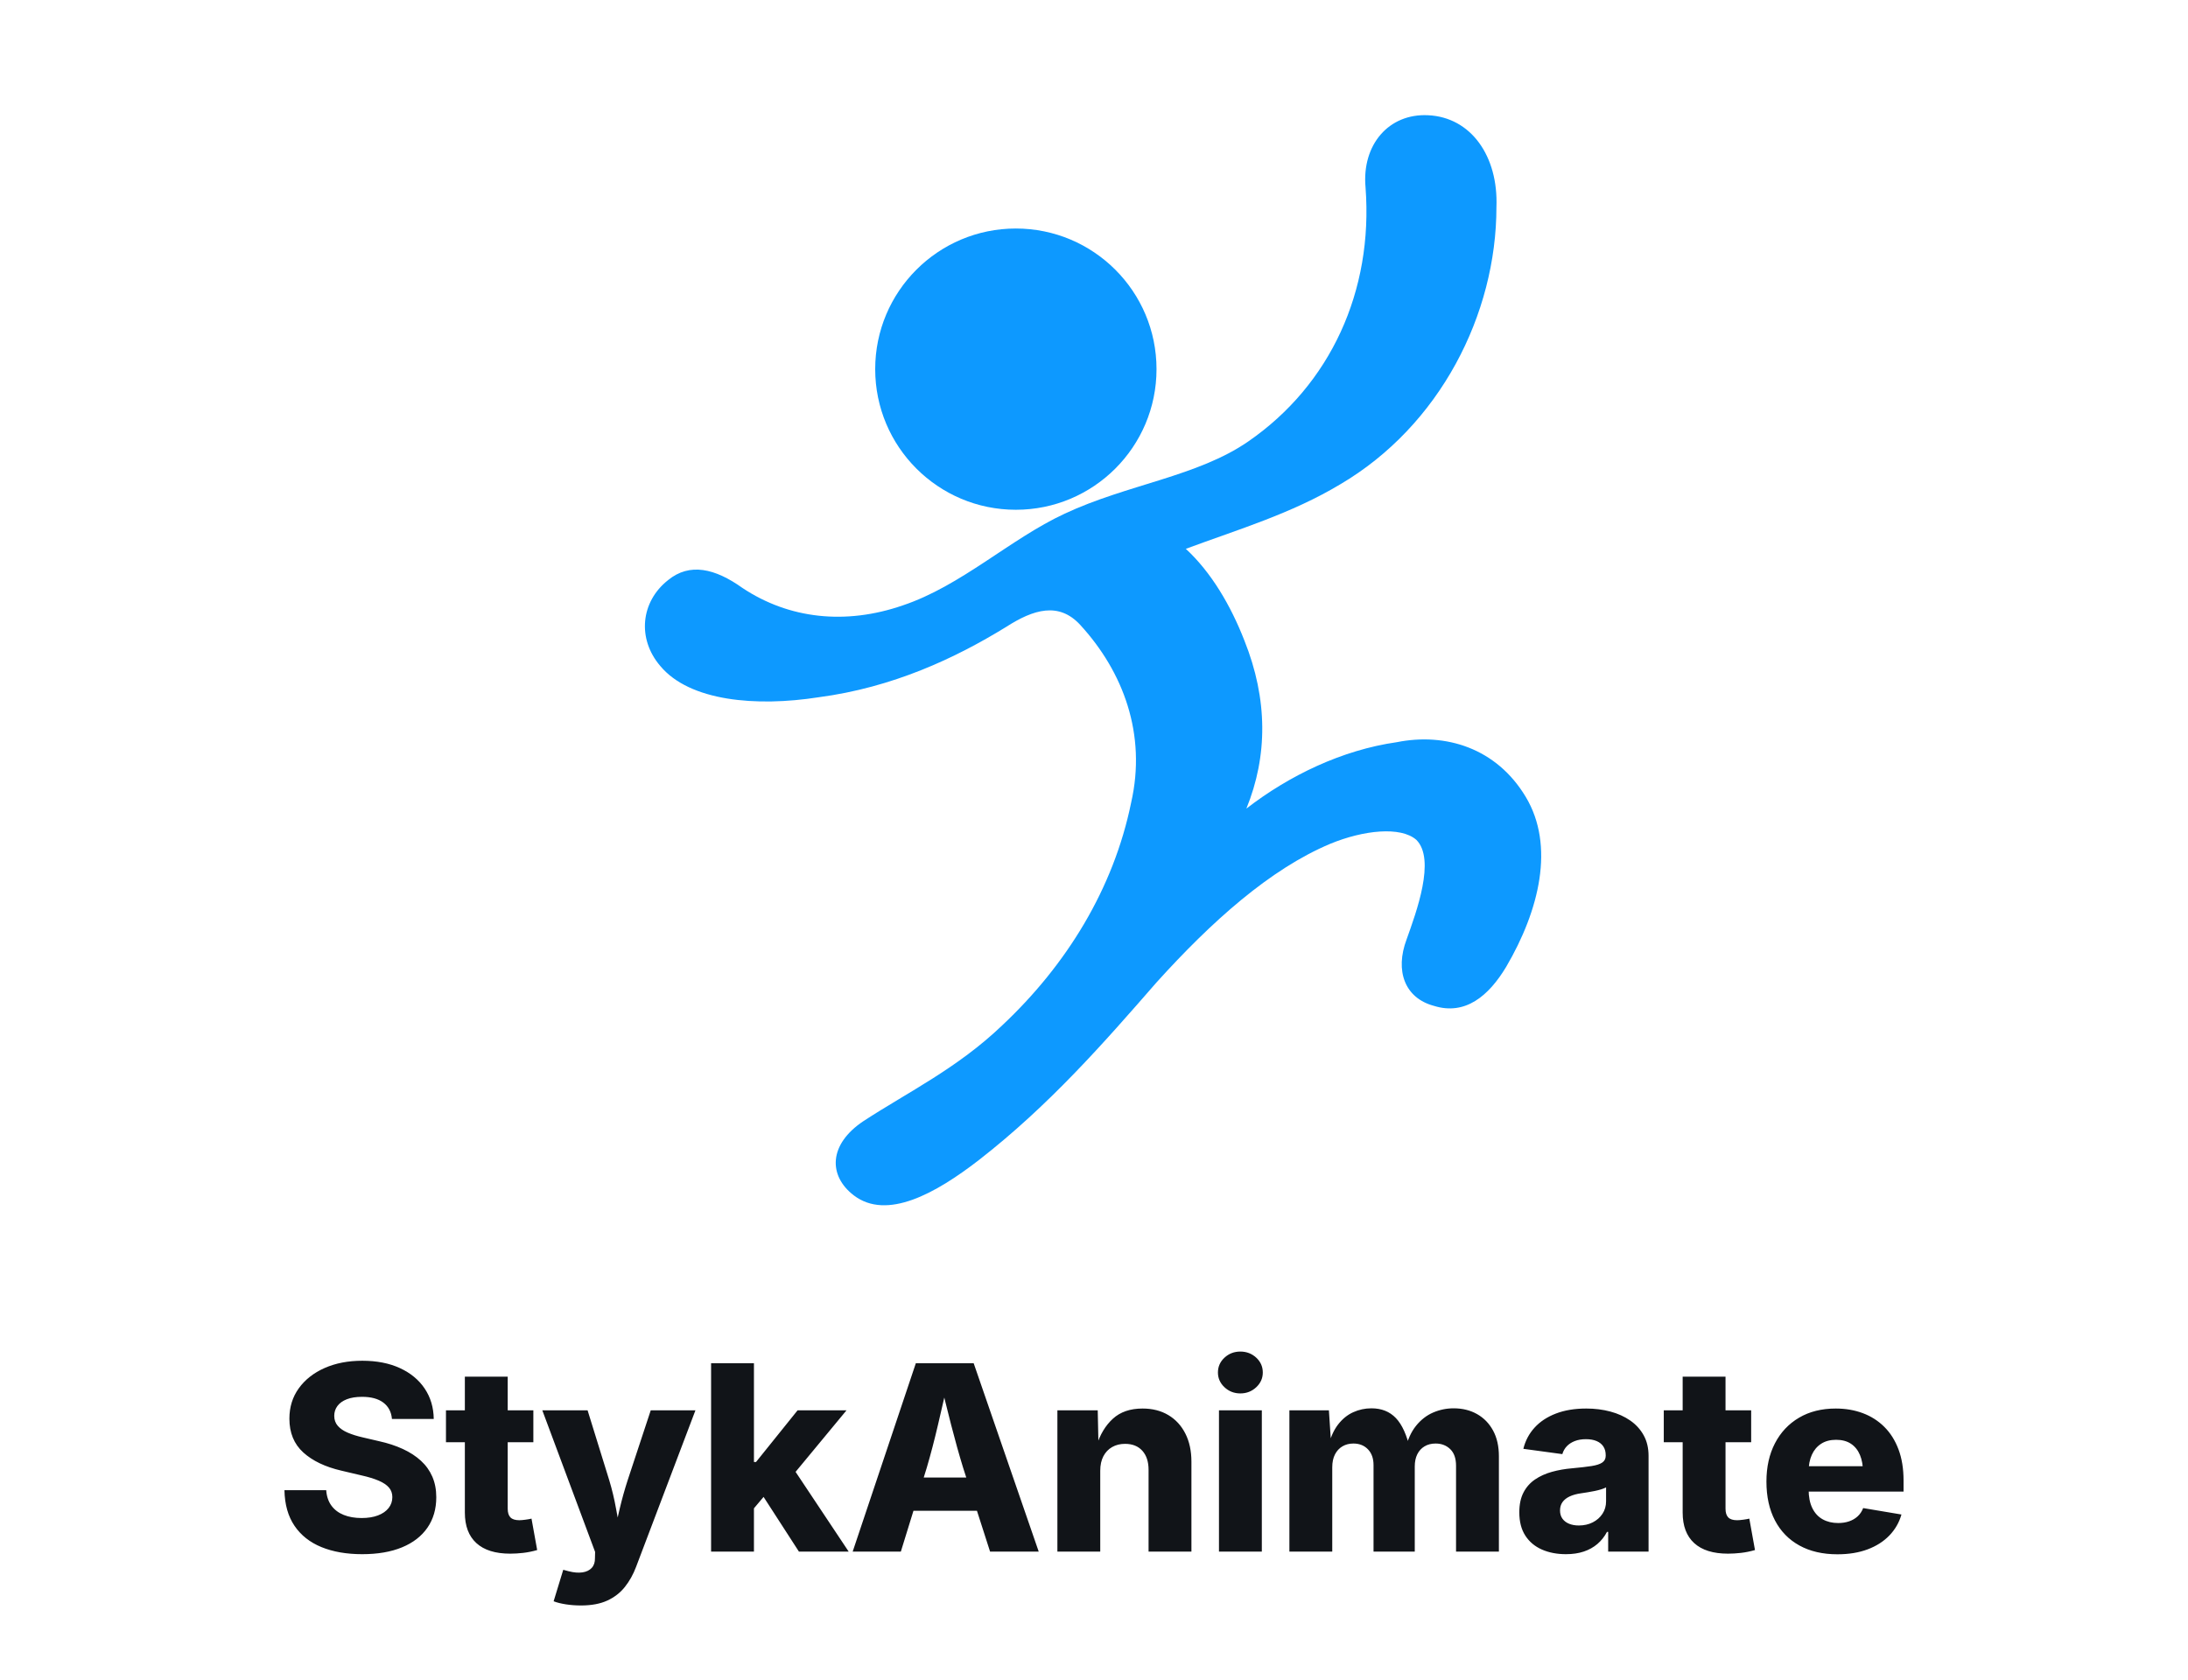
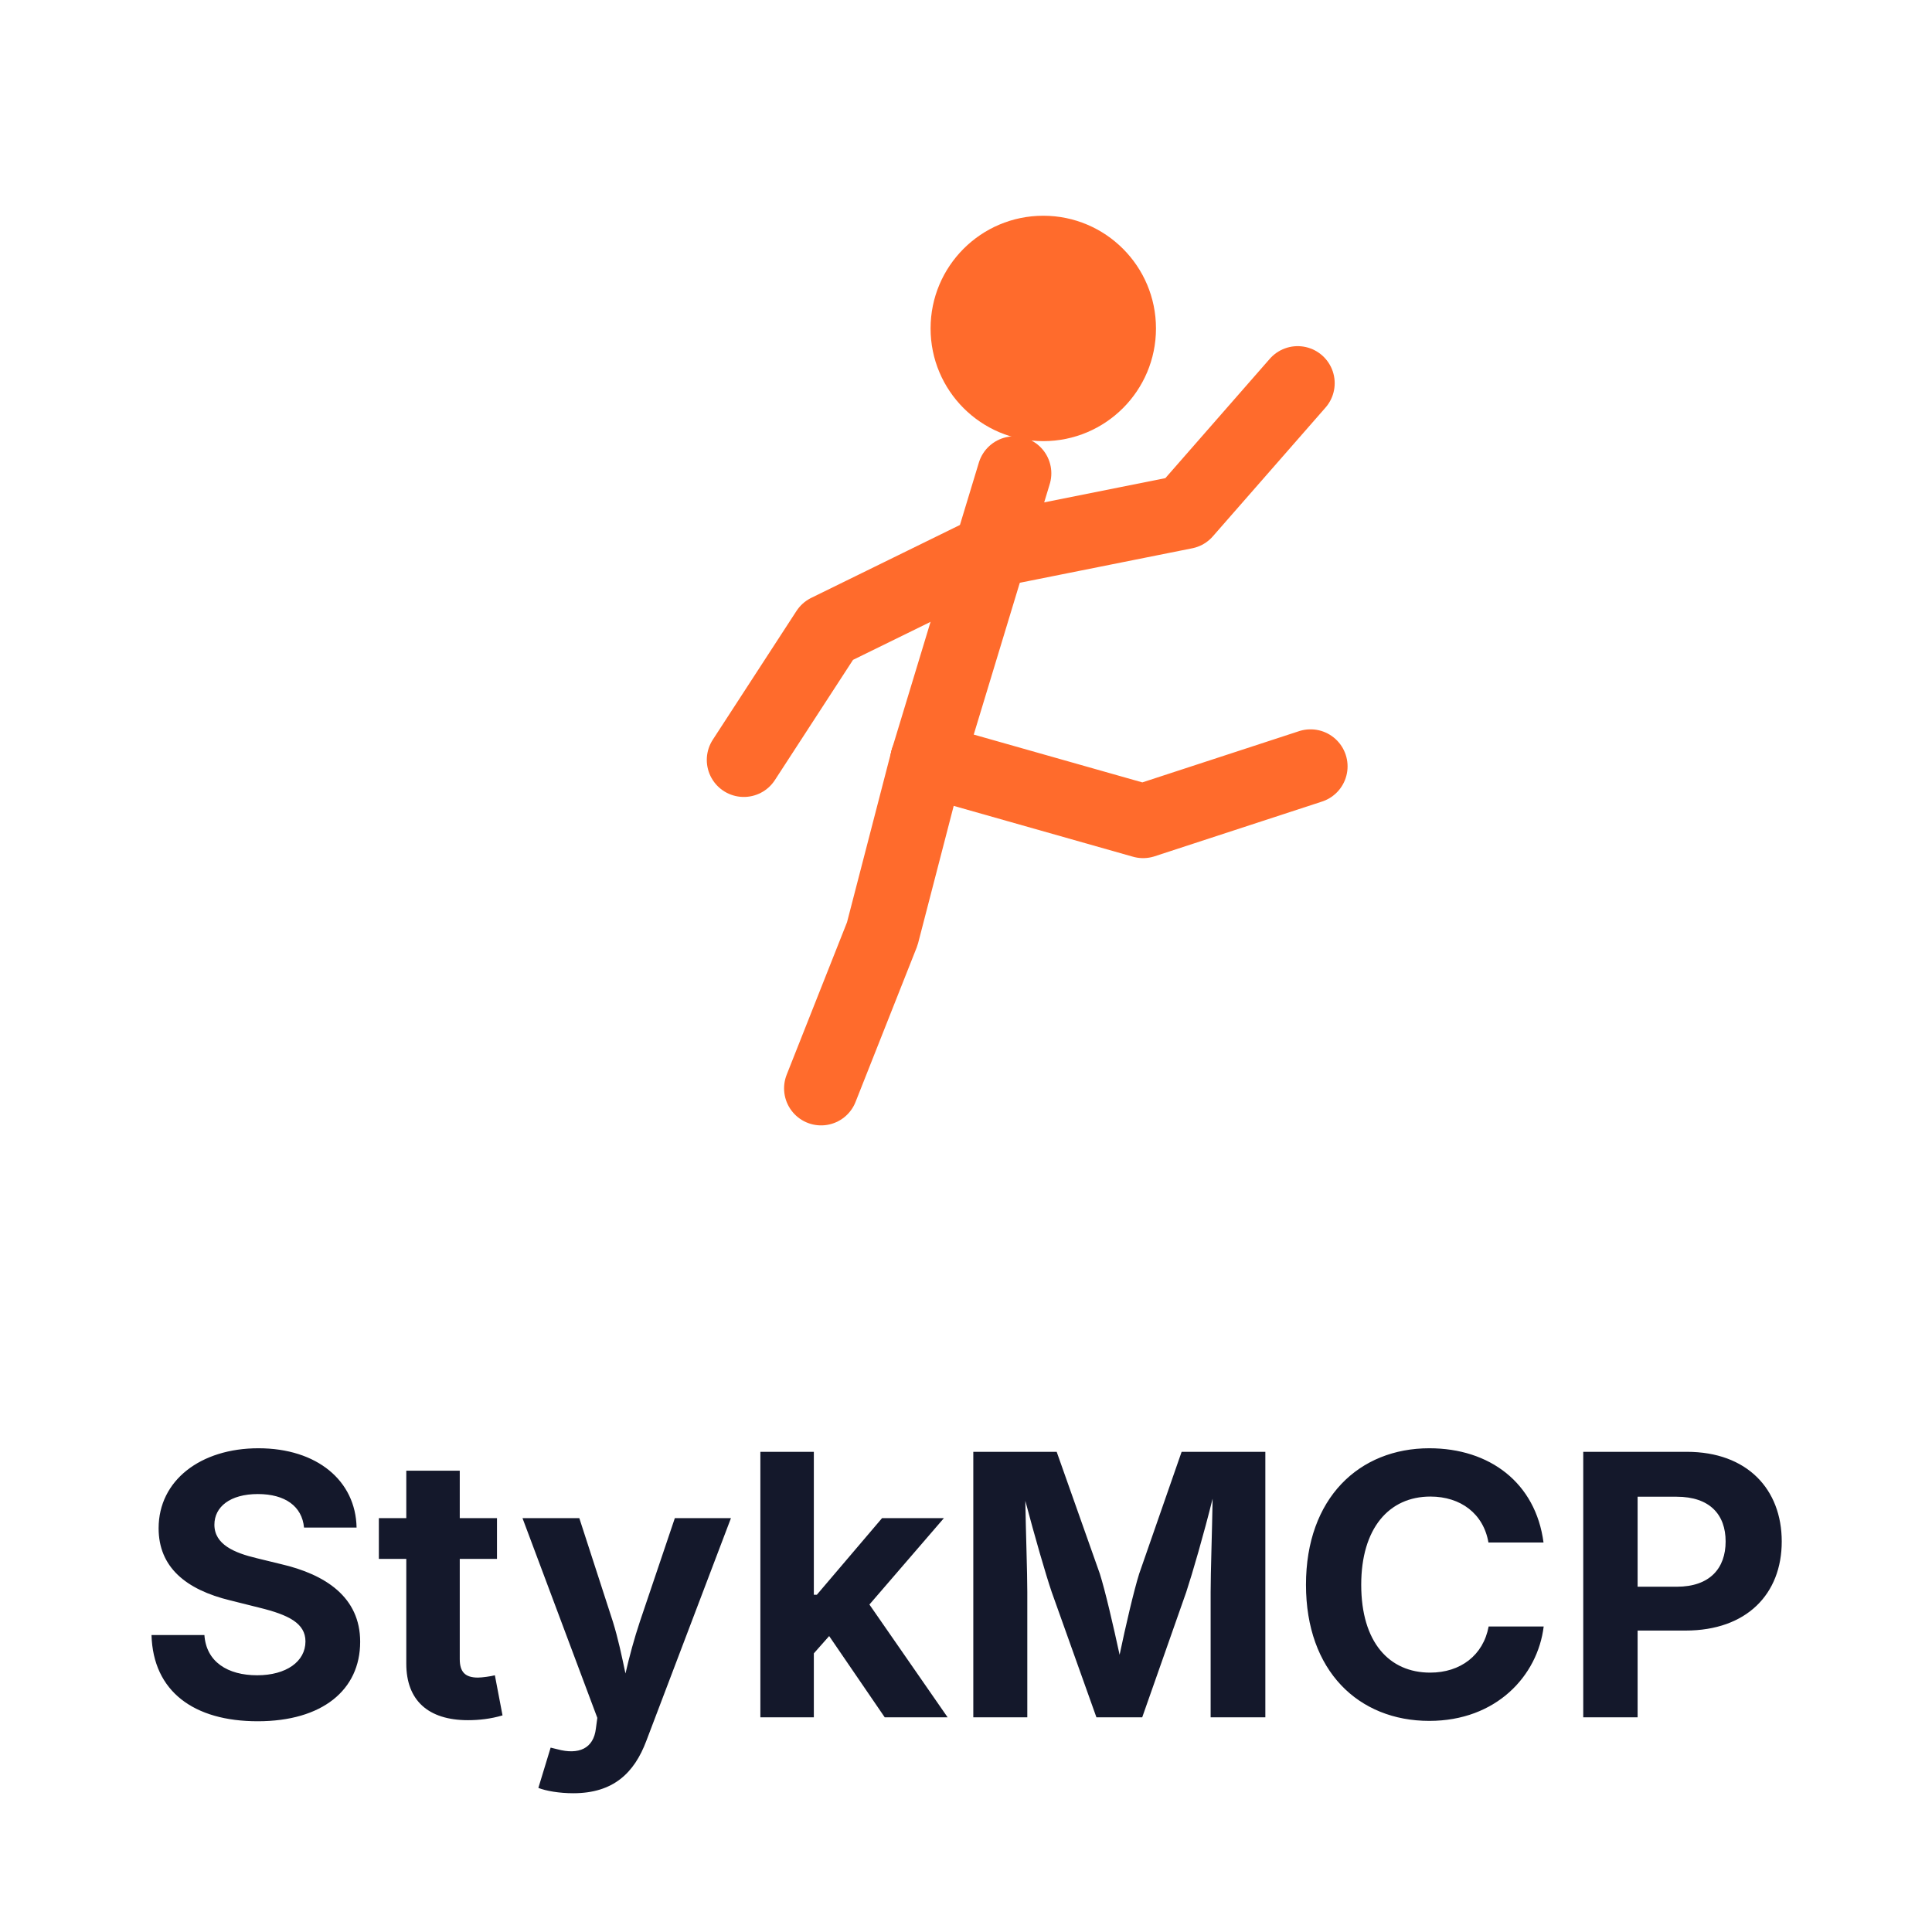
- <svg xmlns="http://www.w3.org/2000/svg" width="1120" height="860" viewBox="0 0 1120 860" role="img" aria-label="StykAnimate">
-   <g transform="translate(304 18)">
-     <g fill="#0D99FF" transform="translate(-365 -72)">
-       <circle cx="581" cy="243" r="72" />
-       <path d="M 792 113 C 772 112 758 128 760 150 C 764 203 742 251 700 280 C 674 298 638 302 606 317 C 578 330 553 354 523 364 C 494 374 465 371 441 355 C 427 345 414 342 403 351 C 389 362 387 381 399 395 C 414 413 448 416 480 411 C 518 406 550 391 576 375 C 590 366 603 362 614 374 C 636 398 648 430 640 465 C 631 509 607 548 574 579 C 551 601 526 613 503 628 C 485 640 485 656 498 666 C 515 679 540 665 562 648 C 598 620 626 588 653 557 C 681 526 711 499 742 486 C 759 479 778 477 786 484 C 796 494 786 521 781 535 C 775 551 780 565 795 569 C 811 574 823 564 832 549 C 849 520 857 487 842 462 C 827 437 801 429 776 434 C 748 438 721 451 699 468 C 710 441 710 412 698 382 C 691 364 681 347 668 335 C 695 325 722 317 747 302 C 798 272 827 215 827 160 C 828 134 814 114 792 113 Z" />
+ <svg xmlns="http://www.w3.org/2000/svg" width="900" height="900" viewBox="0 0 900 900" role="img" aria-label="StykMCP">
+   <g transform="translate(258 60) scale(.75)">
+     <g fill="none" stroke="#FF6B2C" stroke-width="46" stroke-linecap="round" stroke-linejoin="round">
+       <path d="M286 214 L232 392" />
+       <path d="M272 262 L392 238 L462 158" />
+       <path d="M272 262 L170 312 L118 392" />
+       <path d="M232 392 L366 430 L470 396" />
+       <path d="M232 392 L204 500 L166 596" />
    </g>
+     <circle cx="304" cy="124" r="70" fill="#FF6B2C" />
  </g>
-   <g transform="translate(145.6037 692)">
-     <g fill="#111418" transform="scale(0.06471924) translate(-74.4718 1582.676)">
-       <path d="M689.22 20.272Q504.592 20.272 367.476 -35.666Q230.36 -91.604 154.052 -204.078Q77.744 -316.552 74.472 -485.944H404.796Q409.932 -413.401 445.686 -364.271Q481.44 -315.141 542.904 -290.431Q604.368 -265.721 684.924 -265.721Q760.148 -265.721 814.514 -286.549Q868.88 -307.376 898.338 -344.822Q927.796 -382.268 927.796 -431.196Q927.796 -475.988 900.9 -507.026Q874.004 -538.064 819.892 -561.336Q765.78 -584.608 683.632 -603.028L525.112 -640.424Q332.94 -684.98 223.274 -784.634Q113.608 -884.288 113.608 -1051.62Q113.608 -1189.076 188.052 -1292.168Q262.496 -1395.26 392.458 -1452.63Q522.42 -1510 690.048 -1510Q861.392 -1510 987.638 -1451.914Q1113.884 -1393.828 1183.68 -1290.008Q1253.476 -1186.188 1255.328 -1049.56H924.696Q917.424 -1132.784 856.854 -1178.68Q796.284 -1224.575 688.344 -1224.575Q616.688 -1224.575 567.458 -1205.247Q518.228 -1185.92 493.265 -1151.826Q468.301 -1117.732 468.301 -1074.224Q468.301 -1027.012 496.753 -994.548Q525.204 -962.084 575.952 -940.596Q626.7 -919.108 692.156 -904.108L821.824 -873.848Q926.932 -850.688 1010.888 -811.948Q1094.845 -773.208 1154.043 -718.832Q1213.24 -664.456 1244.284 -592.598Q1275.328 -520.74 1275.328 -430.344Q1275.328 -290.444 1205.384 -189.222Q1135.44 -88 1004.416 -33.864Q873.392 20.272 689.22 20.272ZM2043.129 -1118V-865.192H1352V-1118ZM1501.384 -1384H1840.337V-339.404Q1840.337 -293.044 1861.887 -270.716Q1883.437 -248.388 1932.24 -248.388Q1949.956 -248.388 1982.185 -252.746Q2014.413 -257.104 2028.536 -261.104L2073.413 -12.444Q2016.056 4 1962.298 10.074Q1908.54 16.148 1859.936 16.148Q1684.148 16.148 1592.766 -67.154Q1501.384 -150.456 1501.384 -308.936ZM2203.508 392.828 2279.58 143.747 2322.208 155.192Q2385.084 171.34 2432.232 164.124Q2479.38 156.908 2505.356 128.216Q2531.332 99.524 2530.408 51.744L2531.62 2.42L2113.928 -1118H2472.029L2643.44 -564.549Q2677.144 -452.672 2697.058 -340.29Q2716.972 -227.908 2743.824 -100.404H2672.812Q2699.664 -227.908 2726.522 -341.148Q2753.38 -454.388 2788.948 -564.549L2971.668 -1118H3325.189L2855.669 120.46Q2821.669 210.892 2766.651 279.848Q2711.633 348.804 2627.511 387.402Q2543.388 426 2419.996 426Q2356.96 426 2299.048 416.852Q2241.136 407.704 2203.508 392.828ZM3754.66 -303.192V-708.772H3804.129L4133.2 -1118H4520.165L4048.273 -547.62H3960.969ZM3448.904 0V-1490H3787.857V0ZM4143.732 0 3838.884 -471.82 4062.829 -712.664 4537.265 0ZM4568.704 0 5068.176 -1490H5525.889L6040.237 0H5655.508L5441.896 -664.903Q5393.564 -822.799 5347.546 -1002.58Q5301.528 -1182.36 5254.404 -1379.52H5330.5Q5285.092 -1181.792 5243.086 -1001.444Q5201.08 -821.095 5155.032 -664.903L4949.705 0ZM4902.28 -322.92V-586.296H5706.66V-322.92ZM6526.857 -639.928V0H6187.904V-1118H6506.969L6512.981 -836.26H6497.289Q6538.981 -971.212 6627.036 -1051.606Q6715.092 -1132 6861.425 -1132Q6978.721 -1132 7065.511 -1080.13Q7152.301 -1028.26 7200.159 -933.686Q7248.017 -839.112 7248.017 -711.432V0H6909.064V-647.028Q6909.064 -743.092 6859.822 -797.834Q6810.58 -852.575 6722.936 -852.575Q6665.132 -852.575 6620.822 -827.241Q6576.512 -801.908 6551.685 -754.598Q6526.857 -707.288 6526.857 -639.928ZM7465.904 0V-1118H7804.857V0ZM7634.948 -1251.596Q7561.752 -1251.596 7509.716 -1300.238Q7457.68 -1348.88 7457.68 -1416.979Q7457.68 -1486.468 7509.716 -1534.572Q7561.752 -1582.676 7634.948 -1582.676Q7708.224 -1582.676 7760.362 -1534.649Q7812.5 -1486.622 7812.5 -1417.017Q7812.5 -1348.804 7760.362 -1300.2Q7708.224 -1251.596 7634.948 -1251.596ZM8022.904 0V-1118H8335.376L8354.277 -830.768H8330.253Q8356.117 -938.236 8407.407 -1004.896Q8458.697 -1071.556 8527.345 -1102.63Q8595.993 -1133.704 8671.573 -1133.704Q8791.425 -1133.704 8865.135 -1056.556Q8938.845 -979.408 8978.029 -807.288H8939.709Q8966.153 -922.792 9024.165 -994.89Q9082.177 -1066.988 9159.825 -1100.346Q9237.473 -1133.704 9322.177 -1133.704Q9426.337 -1133.704 9507.053 -1088.124Q9587.769 -1042.544 9633.837 -957.902Q9679.905 -873.26 9679.905 -754V0H9340.952V-679.548Q9340.952 -766.18 9295.148 -810.661Q9249.344 -855.143 9179.392 -855.143Q9128.736 -855.143 9091.42 -832.593Q9054.104 -810.044 9034.271 -769.722Q9014.437 -729.4 9014.437 -674.152V0H8688.372V-684.66Q8688.372 -763.34 8644.272 -809.241Q8600.172 -855.143 8528.8 -855.143Q8480.268 -855.143 8442.458 -832.877Q8404.648 -810.612 8383.253 -768.87Q8361.857 -727.128 8361.857 -666.768V0ZM10210.188 20.272Q10103.472 20.272 10019.836 -16.506Q9936.2 -53.284 9888.78 -126.704Q9841.36 -200.124 9841.36 -310.84Q9841.36 -403.976 9874.348 -467.556Q9907.336 -531.136 9965.466 -570.648Q10023.596 -610.16 10098.806 -631.098Q10174.016 -652.036 10258.46 -659.172Q10354.164 -667.876 10412.51 -677.024Q10470.856 -686.172 10497.776 -704.962Q10524.696 -723.752 10524.696 -758.308V-762.876Q10524.696 -803.52 10506.214 -831.614Q10487.732 -859.708 10452.916 -874.61Q10418.1 -889.512 10368.024 -889.512Q10318.096 -889.512 10279.712 -874.536Q10241.328 -859.56 10216.568 -833.158Q10191.808 -806.756 10181.685 -771.336L9873.36 -813.3Q9897.028 -909.572 9962.152 -981.034Q10027.276 -1052.496 10130.67 -1092.248Q10234.064 -1132 10370.9 -1132Q10472.008 -1132 10561.408 -1108.118Q10650.808 -1084.236 10718.74 -1037.076Q10786.672 -989.916 10825.16 -920.008Q10863.648 -850.1 10863.648 -757.764V0H10544.164V-156.296H10535.028Q10505.288 -100.112 10459.35 -60.76Q10413.412 -21.408 10351.424 -0.568Q10289.436 20.272 10210.188 20.272ZM10312.072 -206.748Q10373.408 -206.748 10422.002 -231.428Q10470.596 -256.108 10499.078 -299.276Q10527.56 -342.444 10527.56 -398.272V-508.164Q10512.98 -500.176 10489.584 -492.898Q10466.188 -485.62 10438.02 -479.768Q10409.852 -473.916 10381.82 -469.49Q10353.788 -465.064 10329.22 -461.348Q10277.108 -454.064 10239.94 -436.712Q10202.772 -419.36 10183.092 -391.884Q10163.413 -364.408 10163.413 -325.468Q10163.413 -286.8 10182.672 -260.33Q10201.932 -233.86 10235.316 -220.304Q10268.7 -206.748 10312.072 -206.748ZM11675.129 -1118V-865.192H10984V-1118ZM11133.384 -1384H11472.337V-339.404Q11472.337 -293.044 11493.887 -270.716Q11515.437 -248.388 11564.24 -248.388Q11581.956 -248.388 11614.185 -252.746Q11646.413 -257.104 11660.536 -261.104L11705.413 -12.444Q11648.056 4 11594.298 10.074Q11540.54 16.148 11491.936 16.148Q11316.148 16.148 11224.766 -67.154Q11133.384 -150.456 11133.384 -308.936ZM12357.16 21.136Q12182.988 21.136 12056.896 -48.358Q11930.804 -117.852 11863.366 -246.852Q11795.928 -375.852 11795.928 -554.296Q11795.928 -727.012 11863.298 -856.938Q11930.668 -986.864 12053.834 -1059.432Q12177 -1132 12344.036 -1132Q12460.244 -1132 12558.2 -1095.34Q12656.156 -1058.68 12728.446 -986.736Q12800.736 -914.792 12840.588 -808.508Q12880.44 -702.224 12880.44 -562.26V-475.088H11919.36V-675.776H12718.284L12559.82 -626.936Q12559.82 -706.864 12535.702 -764.44Q12511.584 -822.016 12464.348 -853.332Q12417.112 -884.648 12346.9 -884.648Q12276.688 -884.648 12228.316 -853.048Q12179.944 -821.448 12154.833 -765.576Q12129.721 -709.704 12129.721 -635.172V-491.928Q12129.721 -403.728 12158.759 -344.436Q12187.796 -285.144 12240.594 -255.68Q12293.392 -226.216 12363.172 -226.216Q12411.272 -226.216 12450.594 -239.846Q12489.916 -253.476 12518.176 -279.804Q12546.436 -306.132 12560.992 -344.516L12863.872 -293.652Q12836.44 -198.196 12767.996 -127.394Q12699.552 -56.592 12595.88 -17.728Q12492.208 21.136 12357.16 21.136Z" />
-     </g>
-   </g>
+   <text x="450" y="800" font-family="Inter, Arial, Helvetica, sans-serif" font-weight="700" font-size="170" fill="#14182B" text-anchor="middle">StykMCP</text>
</svg>
